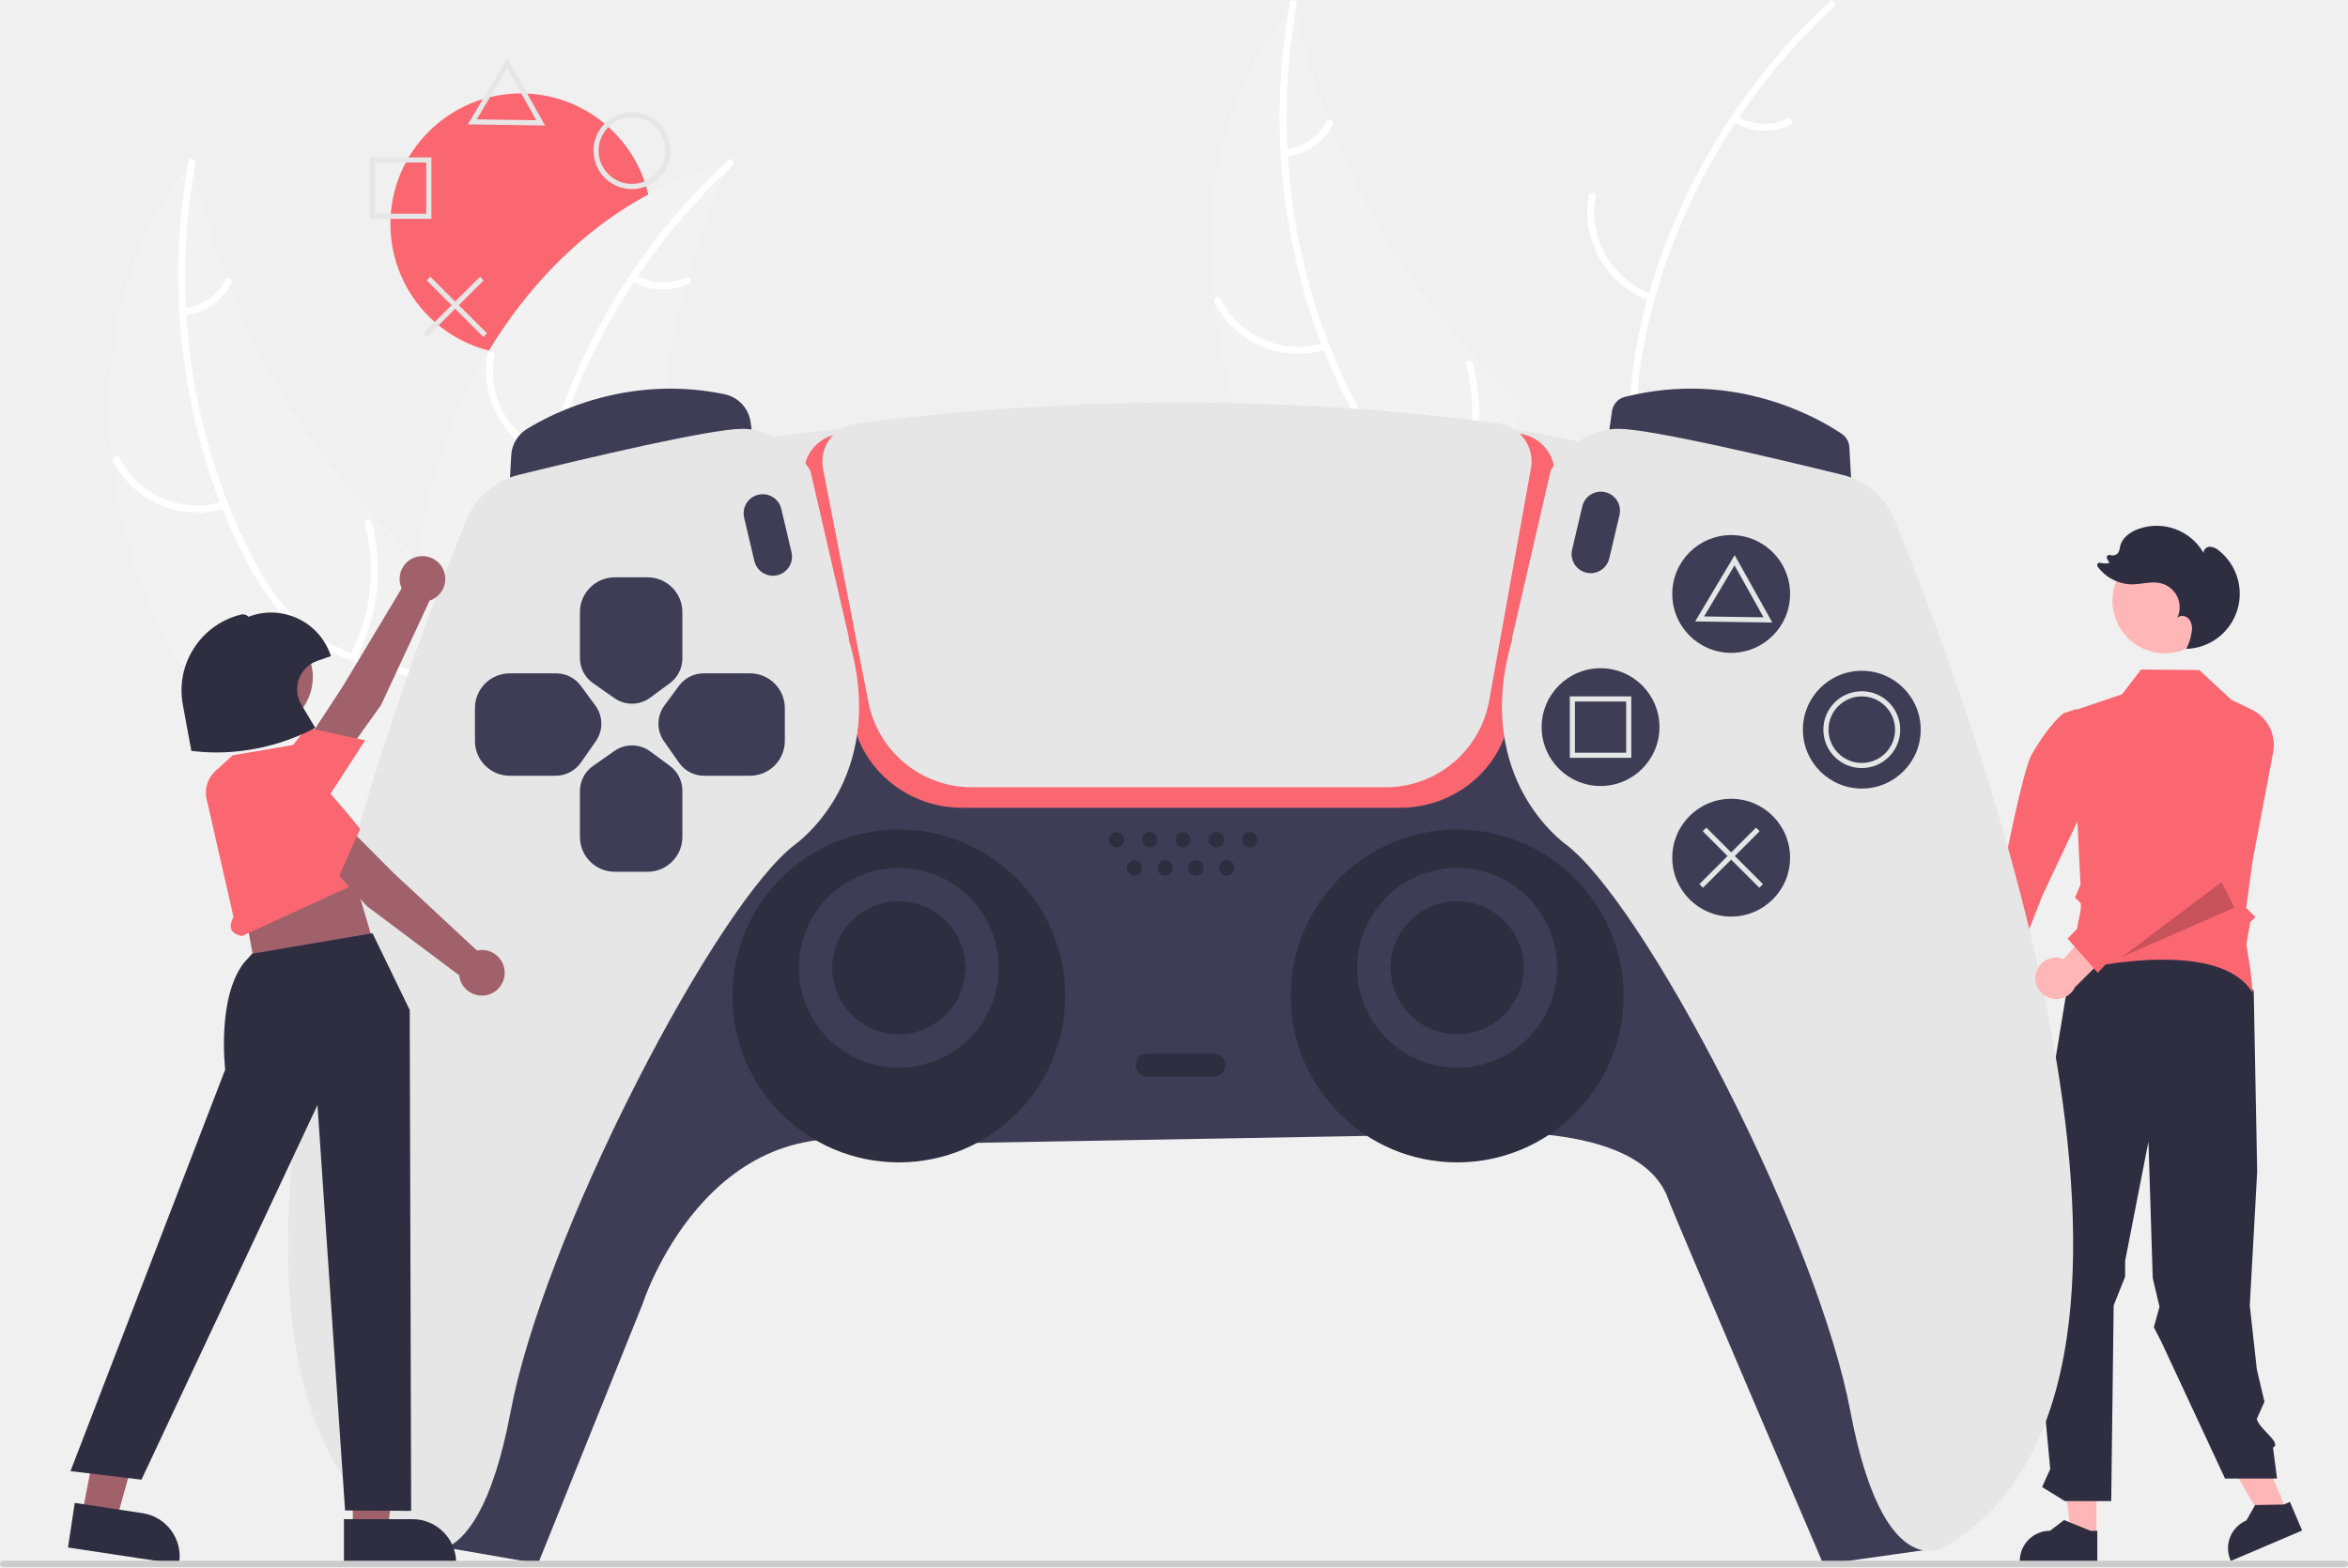
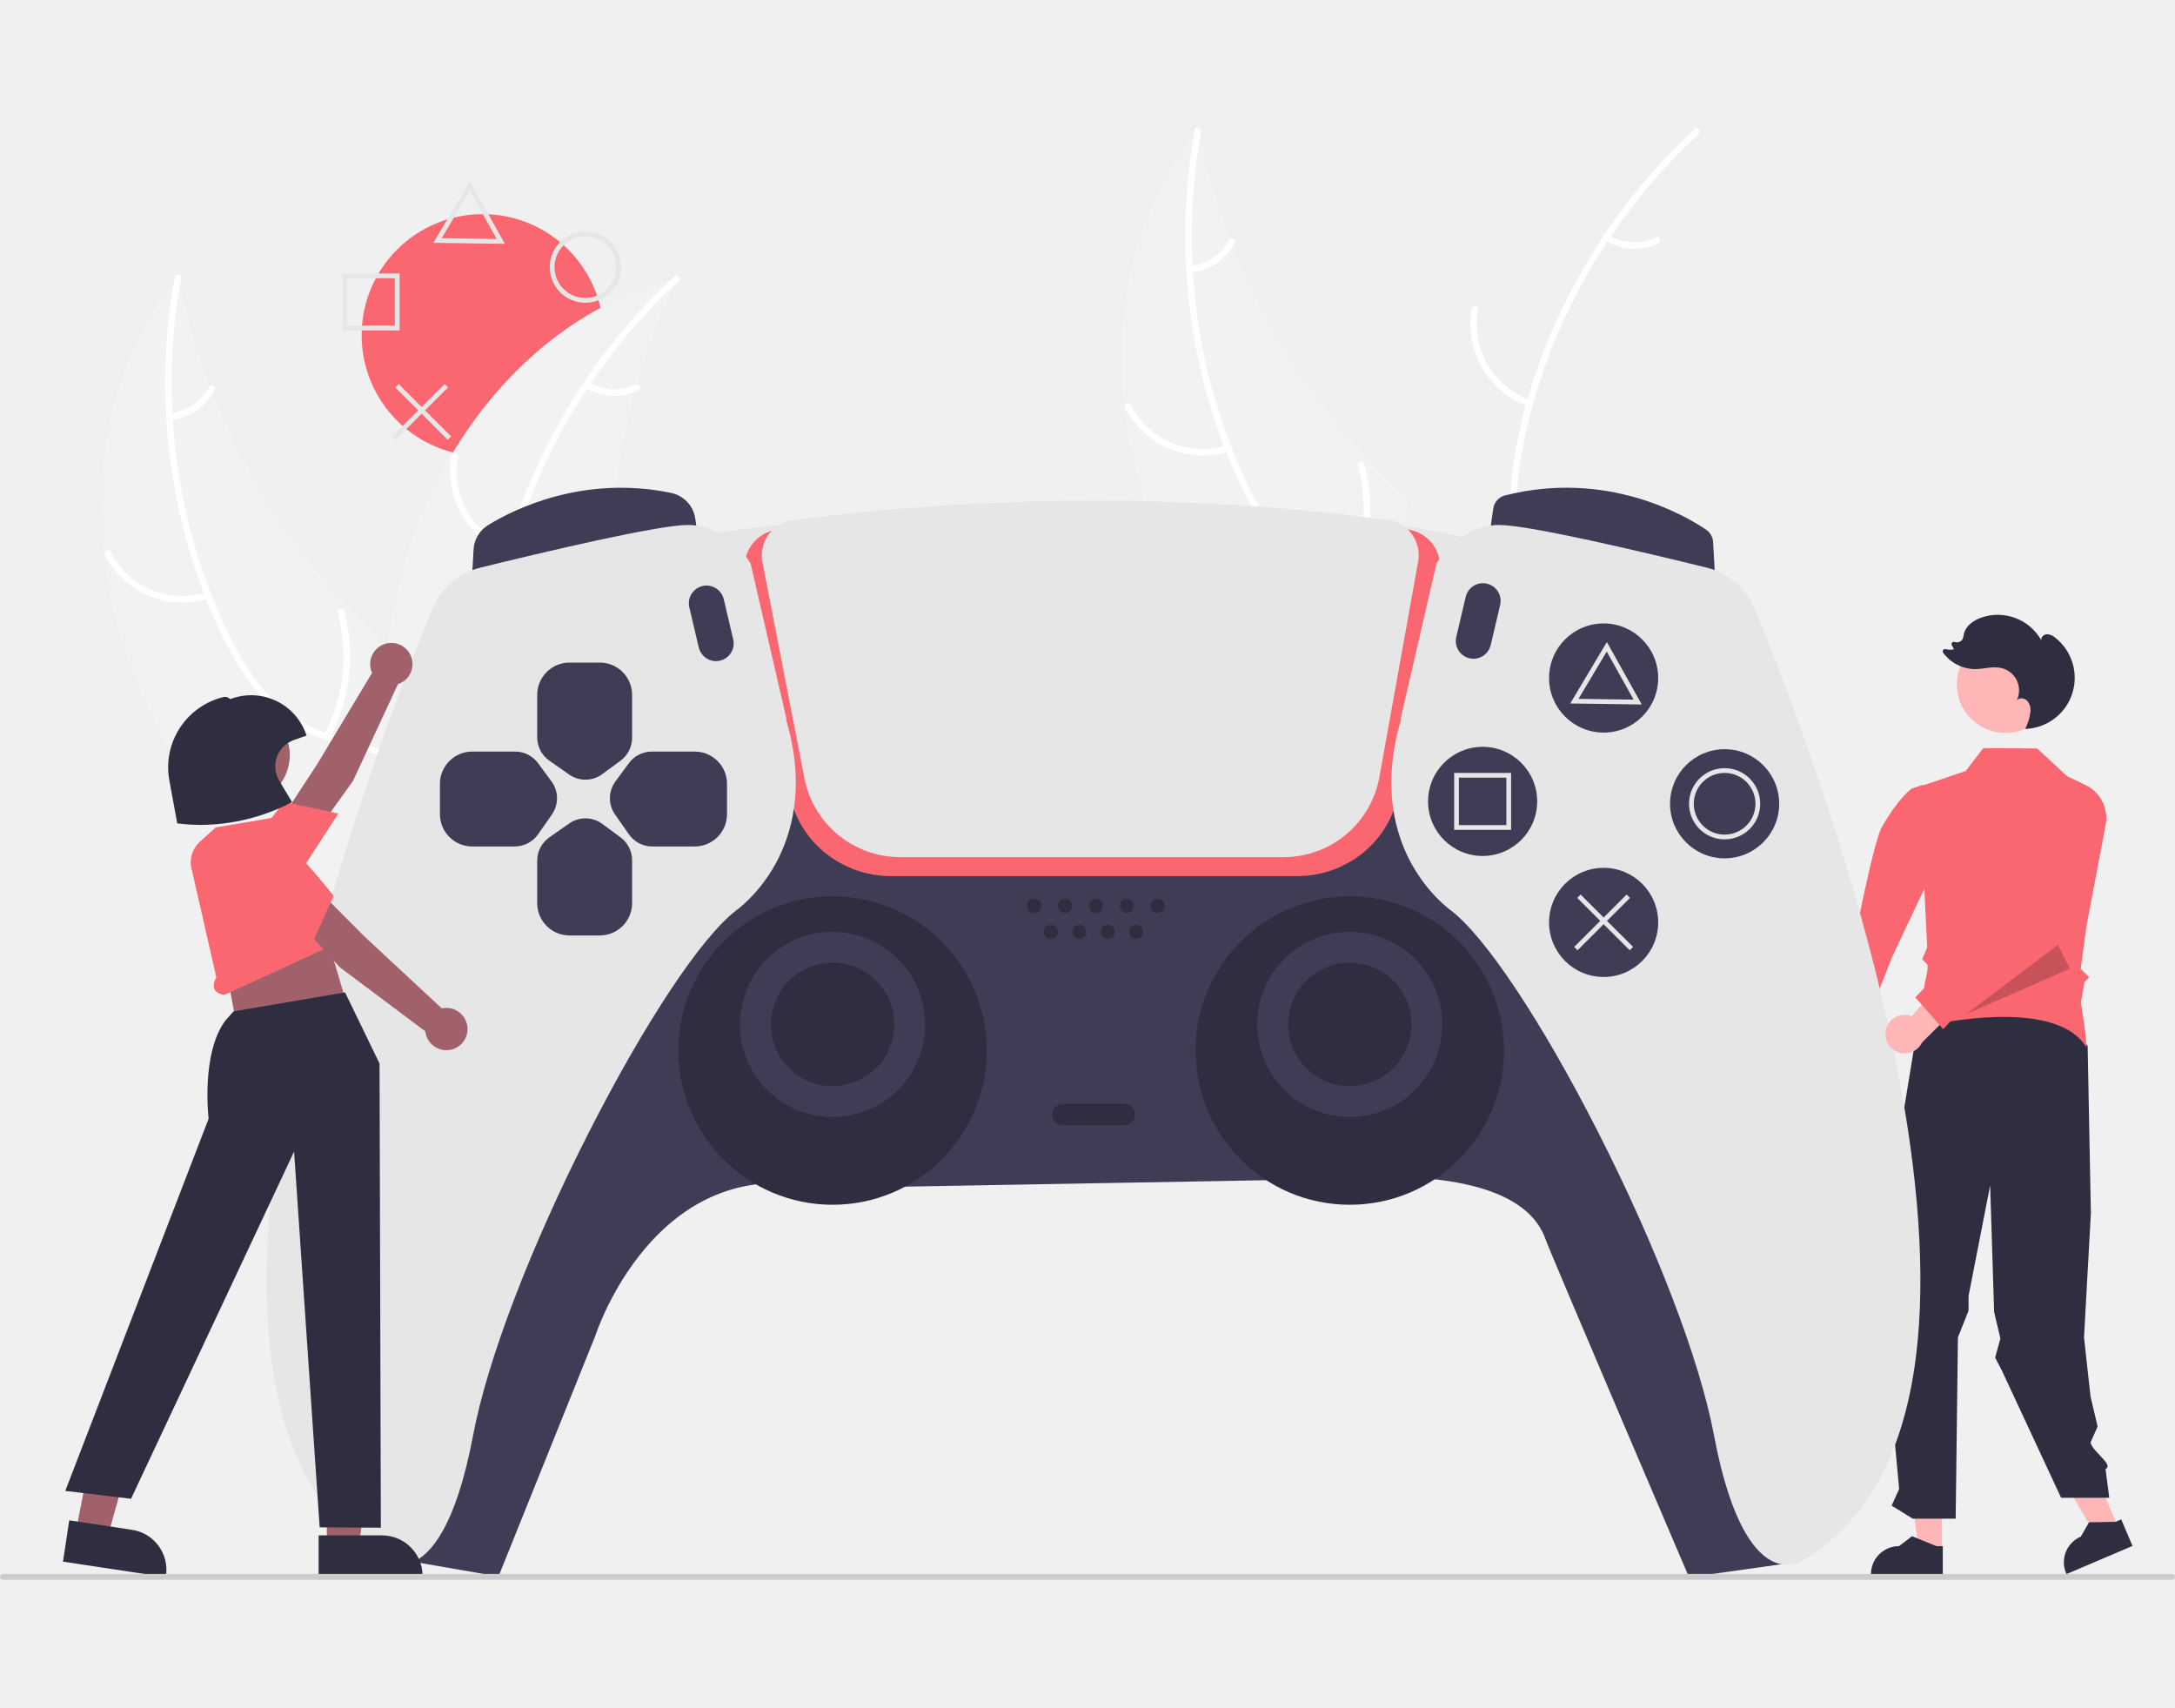
- <svg xmlns="http://www.w3.org/2000/svg" data-name="Layer 1" width="916.775" height="612.055" viewBox="0 0 916.775 612.055">
+ <svg xmlns="http://www.w3.org/2000/svg" data-name="Layer 1" width="700.775" height="550.055" viewBox="0 0 916.775 612.055">
  <polygon points="893.363 591.2 884.309 595.057 865.118 561.972 878.481 556.278 893.363 591.2" fill="#ffb6b6" />
  <polygon points="818.545 599.767 808.704 599.766 804.022 561.806 818.547 561.806 818.545 599.767" fill="#ffb6b6" />
  <path d="M960.504,754.006,930.24,754.005v-.383a11.78,11.78,0,0,1,11.78-11.779h.001l5.528-4.194,10.314,4.195,2.642 0Z" transform="translate(-141.6125 -143.9725)" fill="#2f2e41" />
  <path d="M1040.481,741.744l-27.841,11.865-.15-.352a11.78,11.78,0,0,1,6.218-15.455l.001-0,3.441-6.026,11.133-.185,2.43-1.036Z" transform="translate(-141.6125 -143.9725)" fill="#2f2e41" />
  <path d="M950.504,519.075l-14.957,91.075,4.071,13.572-5.341,9.612,7.844,84.415-3.184,7.01,8.896,5.487h18.102l.961-76.421,4.472-11.22V636.42l9.103-46.6,1.676,53.304,2.648,11.238-2.224,8.001,2.906,5.606,24.906,53.48h20.299l-1.57-12.094h0c3.637-1.841-5.46-7.223-6.334-11.204l2.989-6.725-2.989-12.703-2.741-24.822,2.89-52.395-1.36-70.556c-6.815-9.137-14.376-16.184-23.746-18.158Z" transform="translate(-141.6125 -143.9725)" fill="#2f2e41" />
  <circle id="e3f68381-4551-4dde-a951-c654c55667ae" data-name="ab6171fa-7d69-4734-b81c-8dff60f9761b" cx="845.316" cy="234.649" r="20.513" fill="#ffb6b6" />
  <path d="M902.352,540.594a8.072,8.072,0,0,1,7.543-9.814l8.263-27.471,9.553,11.444-9.312,24.332a8.116,8.116,0,0,1-16.048,1.509Z" transform="translate(-141.6125 -143.9725)" fill="#ffb6b6" />
  <path id="eb9b57ee-86ab-410d-b03f-f9f5ae1c3330-97" data-name="f348f81f-b961-4ae4-bc6b-758f6acfb12a" d="M955.956,427.68l-3.703-6.766-4.772,1.593s-5.268,3.399-12.645,16.233c-3.412,5.936-10.787,43.997-10.787,43.997L906.81,528.384l17.575,2.971,14.664-37.618,17-36Z" transform="translate(-141.6125 -143.9725)" fill="#fa6771" />
  <path d="M986.168,518.788c14.443,0,29.016,2.844,34.984,13.01-.156-2.21-.547-6.043-.953-9.56l-1.493-9.449,1.513-8.664,2-2-3.582-3.582,2.443-18.084,8.065-42.603A15.471,15.471,0,0,0,1020.62,421.034l-7.749-3.726-12.561-11.651-22.722-.17-7.413,9.637-19.514,6.628,3.275,67.761-2.147,5.01c.481.442,1.497,1.386,2.046,1.995.778.86-.213,5.291-.873,7.854l-.907,6.831,2.855,2.04-3.711,4.384-.742,5.565C954.144,522.32,970.076,518.788,986.168,518.788Z" transform="translate(-141.6125 -143.9725)" fill="#fa6771" />
  <path d="M992.176,398.13q.131-.289.262-.581c-.034.001-.067.006-.1.007Z" transform="translate(-141.6125 -143.9725)" fill="#2f2e41" />
  <path d="M1008.012,359.041a5.71,5.71,0,0,0-3.577-1.546c-1.326.043-2.672,1.241-2.397,2.539A21.08,21.08,0,0,0,976.67,350.521c-3.297,1.163-6.53,3.49-7.287,6.903a6.217,6.217,0,0,1-.783,2.548,2.909,2.909,0,0,1-3.096.784l-.033-.01a.969.969,0,0,0-1.171,1.368l.933,1.74a7.475,7.475,0,0,1-3.561-.076.968.968,0,0,0-1.028,1.507,16.879,16.879,0,0,0,13.459,6.918c3.727-.023,7.493-1.307,11.12-.45a9.659,9.659,0,0,1,6.497,13.56c1.114-1.219,3.268-.93,4.408.265a6.046,6.046,0,0,1,1.32,4.626,21.465,21.465,0,0,1-2.204,7.205,21.54,21.54,0,0,0,12.768-38.37Z" transform="translate(-141.6125 -143.9725)" fill="#2f2e41" />
  <circle cx="203.437" cy="87.481" r="51" fill="#fa6771" />
  <path d="M201.709,383.163c-25.59-56.603-24.647-128.351,15.068-176.115A286.207,286.207,0,0,0,319.216,374.734c20.447,16.145,44.87,31.973,50.455,57.42,3.476,15.834-1.451,32.581-9.968,46.373-8.518,13.793-20.39,25.139-32.127,36.32l-1.317,3.826C275.186,483.313,227.299,439.767,201.709,383.163Z" transform="translate(-141.6125 -143.9725)" fill="#f2f2f2" />
  <path d="M217.882,207.738c-9.14,50.048-2.35,103.341,19.866,149.194,4.803,9.913,10.538,19.552,18.216,27.525,7.682,7.977,16.866,12.998,27.432,16.083,9.659,2.82,19.866,4.586,28.672,9.706,9.281,5.396,15.041,14.45,17.285,24.832,2.745,12.703.763,25.636-1.616,38.215-2.641,13.967-5.605,28.432-1.778,42.473.464,1.701-2.203,2.321-2.666.623-6.658-24.428,6.287-48.521,4.478-73.08-.844-11.46-5.147-22.735-14.974-29.375-8.593-5.806-19.116-7.637-28.921-10.408-10.295-2.91-19.541-7.354-27.409-14.726-8.048-7.541-14.172-16.976-19.207-26.723-11.356-21.982-18.842-46.201-22.802-70.586a248.968,248.968,0,0,1,.809-84.56c.316-1.729,2.93-.909,2.616.808Z" transform="translate(-141.6125 -143.9725)" fill="#fff" />
  <path d="M229.741,342.409A36.702,36.702,0,0,1,185.858,324.161c-.796-1.571,1.608-2.882,2.405-1.309a33.986,33.986,0,0,0,40.855,16.891c1.675-.546,2.288,2.124.623,2.666Z" transform="translate(-141.6125 -143.9725)" fill="#fff" />
  <path d="M278.311,399.756a70.741,70.741,0,0,0,5.722-51.235c-.458-1.703,2.209-2.323,2.666-.623a73.581,73.581,0,0,1-6.063,53.303c-.826,1.56-3.147.106-2.325-1.445Z" transform="translate(-141.6125 -143.9725)" fill="#fff" />
  <path d="M213.423,264.354a20.775,20.775,0,0,0,16.281-11.115c.806-1.57,3.126-.114,2.325,1.445a23.28,23.28,0,0,1-17.984,12.336,1.415,1.415,0,0,1-1.644-1.022,1.376,1.376,0,0,1,1.022-1.644Z" transform="translate(-141.6125 -143.9725)" fill="#fff" />
  <path d="M427.099,207.602c-.475.994-.951,1.989-1.415,3.003a273.598,273.598,0,0,0-15.618,41.543c-.332,1.097-.653,2.213-.953,3.317a288.435,288.435,0,0,0-8.762,105.831,280.106,280.106,0,0,0,7.598,41.875c4.961,18.983,11.849,39.171,10.295,58.126a48.054,48.054,0,0,1-.786,5.895l-86.43,52.791c-.257.021-.502.063-.76.085l-3.354,2.266c-.235-.696-.463-1.423-.698-2.119-.138-.403-.256-.818-.394-1.221-.086-.273-.171-.546-.264-.787-.029-.091-.057-.182-.074-.253-.093-.241-.154-.475-.235-.696q-1.933-6.089-3.786-12.227c-.012-.02-.012-.02-.005-.051-9.337-31.202-16.151-63.457-17.852-95.721-.051-.971-.115-1.961-.126-2.955a267.285,267.285,0,0,1,1.507-43.592,236.291,236.291,0,0,1,4.046-23.564,196.492,196.492,0,0,1,22.763-57.063c21.002-35.301,53.061-63.492,92.296-73.73C425.098,208.094,426.084,207.844,427.099,207.602Z" transform="translate(-141.6125 -143.9725)" fill="#f2f2f2" />
  <path d="M427.575,208.818c-37.43,34.458-64.095,81.097-73.964,131.084-2.134,10.807-3.358,21.956-2.027,32.945,1.331,10.994,5.641,20.533,12.22,29.357,6.014,8.067,13.101,15.623,17.049,25.012,4.162,9.896,3.31,20.593-1.149,30.234-5.456,11.796-14.826,20.928-24.298,29.54-10.518,9.562-21.594,19.327-26.992,32.842-.654,1.637-3.157.527-2.504-1.108,9.391-23.513,34.233-34.956,47.575-55.655,6.226-9.659,9.578-21.252,5.73-32.469-3.365-9.809-10.666-17.607-16.826-25.723-6.468-8.522-11.175-17.637-13.018-28.26-1.885-10.867-1.095-22.087.753-32.901,4.168-24.389,12.772-48.233,24.291-70.088a248.968,248.968,0,0,1,51.557-67.03c1.293-1.19,2.887,1.038,1.602,2.22Z" transform="translate(-141.6125 -143.9725)" fill="#fff" />
  <path d="M355.962,323.484A36.702,36.702,0,0,1,331.911,282.494c.31-1.734,3.019-1.333,2.709.403a33.986,33.986,0,0,0,22.451,38.084c1.666.573.548,3.073-1.108,2.504Z" transform="translate(-141.6125 -143.9725)" fill="#fff" />
  <path d="M360.216,398.515A70.741,70.741,0,0,0,395.632,361.052c.66-1.635,3.163-.525,2.504,1.108a73.581,73.581,0,0,1-36.933,38.909c-1.599.748-2.577-1.81-.987-2.554Z" transform="translate(-141.6125 -143.9725)" fill="#fff" />
  <path d="M389.928,251.337a20.775,20.775,0,0,0,19.691.927c1.589-.768,2.565,1.791.987,2.554a23.28,23.28,0,0,1-21.786-.977,1.415,1.415,0,0,1-.698-1.806,1.376,1.376,0,0,1,1.806-.698Z" transform="translate(-141.6125 -143.9725)" fill="#fff" />
  <path d="M631.709,321.163c-25.59-56.603-24.647-128.351,15.068-176.115A286.207,286.207,0,0,0,749.216,312.734c20.447,16.145,44.87,31.973,50.455,57.42,3.476,15.834-1.451,32.581-9.968,46.373-8.518,13.793-20.39,25.139-32.127,36.32l-1.317,3.826C705.186,421.313,657.299,377.767,631.709,321.163Z" transform="translate(-141.6125 -143.9725)" fill="#f2f2f2" />
  <path d="M647.882,145.738c-9.14,50.048-2.35,103.341,19.866,149.194,4.803,9.913,10.538,19.552,18.216,27.525,7.682,7.977,16.866,12.998,27.432,16.083,9.659,2.82,19.866,4.586,28.672,9.706,9.281,5.396,15.041,14.45,17.285,24.832,2.745,12.703.763,25.636-1.616,38.215-2.641,13.967-5.605,28.432-1.778,42.473.464,1.701-2.203,2.321-2.666.623-6.658-24.428,6.287-48.521,4.478-73.08-.844-11.46-5.147-22.735-14.974-29.375-8.593-5.806-19.116-7.637-28.921-10.408-10.295-2.91-19.541-7.354-27.409-14.726-8.048-7.541-14.172-16.976-19.207-26.723-11.356-21.982-18.842-46.201-22.802-70.586a248.968,248.968,0,0,1,.809-84.56c.316-1.729,2.93-.909,2.616.808Z" transform="translate(-141.6125 -143.9725)" fill="#fff" />
  <path d="M659.741,280.409A36.702,36.702,0,0,1,615.858,262.161c-.796-1.571,1.608-2.882,2.405-1.309a33.986,33.986,0,0,0,40.855,16.891c1.675-.546,2.288,2.124.623,2.666Z" transform="translate(-141.6125 -143.9725)" fill="#fff" />
  <path d="M708.311,337.756a70.741,70.741,0,0,0,5.722-51.235c-.458-1.703,2.209-2.323,2.666-.623a73.581,73.581,0,0,1-6.063,53.303c-.826,1.56-3.147.106-2.325-1.445Z" transform="translate(-141.6125 -143.9725)" fill="#fff" />
  <path d="M643.423,202.354a20.775,20.775,0,0,0,16.281-11.115c.806-1.57,3.126-.114,2.325,1.445a23.28,23.28,0,0,1-17.984,12.336,1.415,1.415,0,0,1-1.644-1.022,1.376,1.376,0,0,1,1.022-1.644Z" transform="translate(-141.6125 -143.9725)" fill="#fff" />
  <path d="M857.099,145.602c-.475.994-.951,1.989-1.415,3.003a273.598,273.598,0,0,0-15.618,41.543c-.332,1.097-.653,2.213-.953,3.317a288.435,288.435,0,0,0-8.762,105.831,280.106,280.106,0,0,0,7.598,41.875c4.961,18.983,11.849,39.171,10.295,58.126a48.054,48.054,0,0,1-.786,5.895l-86.43,52.791c-.257.021-.502.063-.76.085l-3.354,2.266c-.235-.696-.463-1.423-.698-2.119-.138-.403-.256-.818-.394-1.221-.086-.273-.171-.546-.264-.787-.029-.091-.057-.182-.074-.253-.093-.241-.154-.475-.235-.696q-1.933-6.089-3.786-12.227c-.012-.02-.012-.02-.005-.051-9.337-31.202-16.151-63.457-17.852-95.721-.051-.971-.115-1.961-.126-2.955a267.285,267.285,0,0,1,1.507-43.592,236.291,236.291,0,0,1,4.046-23.564,196.492,196.492,0,0,1,22.763-57.063c21.002-35.301,53.061-63.492,92.296-73.73C855.098,146.094,856.083,145.844,857.099,145.602Z" transform="translate(-141.6125 -143.9725)" fill="#f0f0f0" />
  <path d="M857.575,146.818c-37.43,34.458-64.095,81.097-73.964,131.084-2.134,10.807-3.358,21.956-2.027,32.945,1.331,10.994,5.641,20.533,12.22,29.357,6.014,8.067,13.101,15.623,17.049,25.012,4.162,9.896,3.31,20.593-1.149,30.234-5.456,11.796-14.826,20.928-24.298,29.54-10.518,9.562-21.594,19.327-26.992,32.842-.654,1.637-3.157.527-2.504-1.108,9.391-23.513,34.233-34.956,47.575-55.655,6.226-9.659,9.578-21.252,5.73-32.469-3.365-9.809-10.666-17.607-16.826-25.723-6.468-8.522-11.175-17.637-13.018-28.26-1.885-10.867-1.095-22.087.753-32.901,4.168-24.389,12.772-48.233,24.291-70.088a248.968,248.968,0,0,1,51.557-67.03c1.293-1.19,2.887,1.038,1.602,2.22Z" transform="translate(-141.6125 -143.9725)" fill="#fff" />
  <path d="M785.962,261.484A36.702,36.702,0,0,1,761.911,220.494c.31-1.734,3.019-1.333,2.709.403a33.986,33.986,0,0,0,22.451,38.084c1.666.573.548,3.073-1.108,2.504Z" transform="translate(-141.6125 -143.9725)" fill="#fff" />
  <path d="M790.216,336.515A70.741,70.741,0,0,0,825.632,299.052c.66-1.635,3.163-.525,2.504,1.108a73.581,73.581,0,0,1-36.933,38.909c-1.599.748-2.577-1.81-.987-2.554Z" transform="translate(-141.6125 -143.9725)" fill="#fff" />
  <path d="M819.928,189.337a20.775,20.775,0,0,0,19.691.927c1.589-.768,2.565,1.791.987,2.554a23.28,23.28,0,0,1-21.786-.977,1.415,1.415,0,0,1-.698-1.806,1.376,1.376,0,0,1,1.806-.698Z" transform="translate(-141.6125 -143.9725)" fill="#fff" />
  <path d="M305.549,740.954l9.447,7.316,36.729,6.373L392.549,653.162s25-78.209,95-62.209l225-4s69.083-7.08,80.5,25.5c2.162,6.171,60.5,142.5,60.5,142.5l40.902-5.773-4.902-116.227-97.146-225.5-168.854-10.543-174,12.043Z" transform="translate(-141.6125 -143.9725)" fill="#3f3d56" />
  <circle cx="350.937" cy="388.981" r="65" fill="#2f2e41" />
  <circle cx="568.937" cy="388.981" r="65" fill="#2f2e41" />
  <path d="M416.549,319.954l26.763-5.248s201.504-28.752,328.87,5.248l-9.634,27-337-2Z" transform="translate(-141.6125 -143.9725)" fill="#e6e6e6" />
  <path d="M688.238,459.454H517.229c-20.764,0-38.709-14.377-42.67-34.187l-18.715-93.604a14.991,14.991,0,0,1,2.59-11.824,15.938,15.938,0,0,1,10.949-6.432c90.192-11.195,179.502-11.214,265.45-.058a15.699,15.699,0,0,1,10.79,6.352,15.013,15.013,0,0,1,2.671,11.672l-17.276,93.317C727.29,444.833,709.298,459.454,688.238,459.454Z" transform="translate(-141.6125 -143.9725)" fill="#fa6771" />
  <path d="M340.479,335.193l.745-13.395a12.935,12.935,0,0,1,6.149-10.306c10.797-6.624,39.923-21.208,77.092-13.563a12.977,12.977,0,0,1,10.212,10.846l.995,6.97Z" transform="translate(-141.6125 -143.9725)" fill="#3f3d56" />
  <path d="M864.62,335.193l-95.193-19.448,1.599-11.197A6.692,6.692,0,0,1,776.036,298.978c42.865-10.757,75.676,8.346,84.711,14.458a6.761,6.761,0,0,1,2.952,5.197Z" transform="translate(-141.6125 -143.9725)" fill="#3f3d56" />
  <path d="M310.254,749.689a11.995,11.995,0,0,1-6.492-1.826c-25.489-14.884-41.379-42.159-47.194-81.046-4.803-32.121-2.797-72.438,5.961-119.833C278.058,462.957,310.605,378.968,323.877,346.758a29.376,29.376,0,0,1,20.071-17.284c27.362-6.73,75.127-18.02,87.601-18.02,17.095,0,26.344,16.092,26.436,16.255l.051.133,15.013,65.101v.939c8.282,28.022,2.128,48.265-4.497,60.313-7.191,13.077-16.496,19.606-16.588,19.67-14.611,11.123-38.415,46.956-62.105,93.503-24.619,48.372-42.869,96.102-48.818,127.679-7.282,38.649-17.956,50.481-25.628,53.601A13.602,13.602,0,0,1,310.254,749.689Z" transform="translate(-141.6125 -143.9725)" fill="#e6e6e6" />
  <path d="M682.601,451.454H521.021a41.168,41.168,0,0,1-40.345-33.262l-17.683-91.036a15.02,15.02,0,0,1,12.814-17.769c85.224-10.888,169.614-10.907,250.825-.057a15.006,15.006,0,0,1,12.741,17.543L723.051,417.63A41.065,41.065,0,0,1,682.601,451.454Z" transform="translate(-141.6125 -143.9725)" fill="#e6e6e6" />
  <path d="M894.848,749.69a13.609,13.609,0,0,1-5.162-1.043c-7.672-3.119-18.347-14.951-25.628-53.601-5.949-31.577-24.199-79.307-48.818-127.679-23.69-46.547-47.495-82.38-62.124-93.516-.075-.051-9.379-6.58-16.57-19.657-6.625-12.048-12.779-32.291-4.497-60.313l.013-1.052L747.078,327.771l.035-.062c.092-.163,9.341-16.255,26.436-16.255,12.474,0,60.239,11.29,87.601,18.02a29.38,29.38,0,0,1,20.071,17.284h0c13.272,32.21,45.819,116.199,61.348,200.226,8.759,47.395,10.765,87.712,5.961,119.833-5.815,38.887-21.706,66.162-47.229,81.068A11.948,11.948,0,0,1,894.848,749.69Z" transform="translate(-141.6125 -143.9725)" fill="#e6e6e6" />
  <circle cx="350.937" cy="377.981" r="39" fill="#3f3d56" />
  <circle cx="350.937" cy="377.981" r="26" fill="#2f2e41" />
  <circle cx="568.937" cy="377.981" r="39" fill="#3f3d56" />
  <circle cx="568.937" cy="377.981" r="26" fill="#2f2e41" />
  <circle cx="435.937" cy="327.981" r="3" fill="#2f2e41" />
  <circle cx="448.937" cy="327.981" r="3" fill="#2f2e41" />
  <circle cx="442.937" cy="338.981" r="3" fill="#2f2e41" />
  <circle cx="454.937" cy="338.981" r="3" fill="#2f2e41" />
  <circle cx="466.937" cy="338.981" r="3" fill="#2f2e41" />
  <circle cx="478.937" cy="338.981" r="3" fill="#2f2e41" />
  <circle cx="461.937" cy="327.981" r="3" fill="#2f2e41" />
  <circle cx="474.937" cy="327.981" r="3" fill="#2f2e41" />
  <circle cx="487.937" cy="327.981" r="3" fill="#2f2e41" />
  <path d="M615.549,564.454h-26a4.5,4.5,0,1,1,0-9h26a4.5,4.5,0,0,1,0,9Z" transform="translate(-141.6125 -143.9725)" fill="#2f2e41" />
  <path d="M443.393,368.84a7.464,7.464,0,0,1-7.244-5.75l-3.987-16.928a7.457,7.457,0,0,1,14.517-3.419l3.987,16.928a7.467,7.467,0,0,1-7.272,9.169Z" transform="translate(-141.6125 -143.9725)" fill="#3f3d56" />
  <path d="M762.705,367.84a7.467,7.467,0,0,1-7.272-9.169l3.987-16.928a7.457,7.457,0,0,1,14.517,3.419l-3.987,16.928a7.464,7.464,0,0,1-7.244,5.75Z" transform="translate(-141.6125 -143.9725)" fill="#3f3d56" />
  <path d="M388.378,418.807a11.942,11.942,0,0,1-6.858-2.164l-8.37-5.859a11.968,11.968,0,0,1-5.101-9.797V383.044a13.606,13.606,0,0,1,13.59-13.59h12.819a13.606,13.606,0,0,1,13.59,13.59v18.12a12.002,12.002,0,0,1-4.865,9.627l-7.712,5.683A11.942,11.942,0,0,1,388.378,418.807Z" transform="translate(-141.6125 -143.9725)" fill="#3f3d56" />
  <path d="M394.459,484.454H381.64a13.606,13.606,0,0,1-13.59-13.59V452.92a11.968,11.968,0,0,1,5.101-9.797l8.37-5.859a11.95,11.95,0,0,1,13.952.17l7.712,5.683a12.002,12.002,0,0,1,4.865,9.627V470.863A13.606,13.606,0,0,1,394.459,484.454Z" transform="translate(-141.6125 -143.9725)" fill="#3f3d56" />
  <path d="M434.459,446.954H416.516a11.968,11.968,0,0,1-9.797-5.101l-5.859-8.37a11.949,11.949,0,0,1,.17-13.952l5.683-7.712a12.002,12.002,0,0,1,9.627-4.865h18.12a13.606,13.606,0,0,1,13.59,13.59V433.363A13.606,13.606,0,0,1,434.459,446.954Z" transform="translate(-141.6125 -143.9725)" fill="#3f3d56" />
  <path d="M358.583,446.954H340.64a13.606,13.606,0,0,1-13.59-13.59V420.544a13.606,13.606,0,0,1,13.59-13.59h18.12a12.002,12.002,0,0,1,9.627,4.865l5.683,7.712a11.949,11.949,0,0,1,.17,13.952l-5.859,8.37A11.968,11.968,0,0,1,358.583,446.954Z" transform="translate(-141.6125 -143.9725)" fill="#3f3d56" />
  <circle cx="675.937" cy="231.981" r="23" fill="#3f3d56" />
  <circle cx="726.937" cy="284.981" r="23" fill="#3f3d56" />
  <circle cx="675.937" cy="334.981" r="23" fill="#3f3d56" />
  <circle cx="624.937" cy="283.981" r="23" fill="#3f3d56" />
  <path d="M868.549,443.954a15,15,0,1,1,15-15A15.017,15.017,0,0,1,868.549,443.954Zm0-28a13,13,0,1,0,13,13A13.014,13.014,0,0,0,868.549,415.954Z" transform="translate(-141.6125 -143.9725)" fill="#e6e6e6" />
  <path d="M833.621,387.113l-30.145-.426,15.442-25.893Zm-26.652-2.377,23.217.329-11.324-20.27Z" transform="translate(-141.6125 -143.9725)" fill="#e6e6e6" />
  <path d="M778.549,439.954h-24v-24h24Zm-22-2h20v-20h-20Z" transform="translate(-141.6125 -143.9725)" fill="#e6e6e6" />
  <polygon points="688.348 345.307 677.353 334.333 687.049 324.655 685.635 323.239 675.937 332.919 666.238 323.239 664.825 324.655 674.521 334.333 663.526 345.307 664.939 346.723 675.937 335.746 686.935 346.723 688.348 345.307" fill="#e6e6e6" />
  <path d="M388.344,217.812a15,15,0,1,1,15-15A15.017,15.017,0,0,1,388.344,217.812Zm0-28a13,13,0,1,0,13,13A13.014,13.014,0,0,0,388.344,189.812Z" transform="translate(-141.6125 -143.9725)" fill="#e6e6e6" />
  <path d="M354.417,192.972l-30.145-.426,15.442-25.893Zm-26.652-2.377,23.217.329-11.324-20.27Z" transform="translate(-141.6125 -143.9725)" fill="#e6e6e6" />
  <path d="M310.049,229.454h-24v-24h24Zm-22-2h20v-20h-20Z" transform="translate(-141.6125 -143.9725)" fill="#e6e6e6" />
  <polygon points="190.143 130.165 179.148 119.191 188.844 109.514 187.431 108.098 177.732 117.778 168.033 108.098 166.62 109.514 176.316 119.191 165.321 130.165 166.734 131.581 177.732 120.604 188.73 131.581 190.143 130.165" fill="#e6e6e6" />
  <polygon points="867.437 344.481 828.622 373.694 872.437 354.481 867.437 344.481" opacity="0.2" />
  <polygon points="149.437 380.481 100.437 382.481 94.437 349.481 136.437 336.481 149.437 380.481" fill="#a0616a" />
  <path d="M273.034,443.577l-10.929-11.128,13.401-20.49,22.936-38.179a8.926,8.926,0,1,1,10.904,4.78l-18.932,40.759Z" transform="translate(-141.6125 -143.9725)" fill="#a0616a" />
  <path d="M260.927,468.982a12.317,12.317,0,0,1-12.152,5.502,11.515,11.515,0,0,1-9.675-8.11,10.979,10.979,0,0,1,1.21-9.166c7.311-12.325,20.796-28.602,20.931-28.765l.215-.259,22.743,4.927Z" transform="translate(-141.6125 -143.9725)" fill="#fa6771" />
  <polygon points="137.758 597.772 151.347 597.771 157.811 545.356 137.755 545.357 137.758 597.772" fill="#a0616a" />
  <path d="M275.904,737.308l26.762-.001h.001a17.056,17.056,0,0,1,17.055,17.055v.554l-43.817.002Z" transform="translate(-141.6125 -143.9725)" fill="#2f2e41" />
  <polygon points="31.948 591.89 45.384 593.92 59.612 543.061 41.998 540.063 31.948 591.89" fill="#a0616a" />
  <path d="M170.796,730.957l26.461,4.0.001 0a17.056,17.056,0,0,1,14.314,19.412l-.083.548-43.325-6.549Z" transform="translate(-141.6125 -143.9725)" fill="#2f2e41" />
  <path d="M240.049,516.454l47-8L301.592,538.43l.554,195.637-25.795-.161-10.783-158.344L196.845,721.874l-27.711-3.325L229.544,561.707s-3.325-27.711,7.205-41.566Z" transform="translate(-141.6125 -143.9725)" fill="#2f2e41" />
  <path d="M222.601,457.395a11.744,11.744,0,0,1,3.239-12.395l6.68-6.071,18.831-3.173,11.774-2.14,18.925,54.838-45.963,21.117c-4.034-.871-5.645-3.077-3.298-7.465Z" transform="translate(-141.6125 -143.9725)" fill="#fa6771" />
  <path d="M264.784,475.898l13.148-8.391,17.275,17.349L327.816,515.194a8.926,8.926,0,1,1-6.933,9.679l-35.962-26.953Z" transform="translate(-141.6125 -143.9725)" fill="#a0616a" />
  <path d="M242.432,458.797a12.315,12.315,0,0,1-2.869-13.026,11.521,11.521,0,0,1,9.936-7.788,10.979,10.979,0,0,1,8.718,3.08c10.546,9.702,23.682,26.263,23.813,26.428l.209.264-9.525,21.232Z" transform="translate(-141.6125 -143.9725)" fill="#fa6771" />
  <circle cx="101.474" cy="264.44" r="20.671" fill="#a0616a" />
  <path d="M226.351,437.861a79.196,79.196,0,0,1-9.59-.585l-.436-.053L212.995,419.147a30.496,30.496,0,0,1,22.79-35.161,2.834,2.834,0,0,1,2.822.874l.794-.277a24.518,24.518,0,0,1,31.224,15.079l.197.565-5.299,1.848a11.766,11.766,0,0,0-6.212,17.168l5.418,9.02-.577.289A83.749,83.749,0,0,1,226.351,437.861Z" transform="translate(-141.6125 -143.9725)" fill="#2f2e41" />
  <path d="M936.509,524.362a8.072,8.072,0,0,1,10.904-5.858l18.8-21.667,4.021,14.354-18.469,18.375a8.116,8.116,0,0,1-15.256-5.204Z" transform="translate(-141.6125 -143.9725)" fill="#ffb6b6" />
  <path id="fb39b7b9-f69c-40b6-9f40-8573a72b247d-98" data-name="f348f81f-b961-4ae4-bc6b-758f6acfb12a" d="M1020.4,429.103l7.702-.416,1.16,4.896s-.114,6.269-7.137,19.299-61.434,71.045-61.434,71.045l-11.784-13.373,29.126-30L995.672,449.109Z" transform="translate(-141.6125 -143.9725)" fill="#fa6771" />
  <path id="b116d6b4-a736-490c-92f3-c8fac06531ff-99" data-name="Path 2960" d="M142.86,756.028h914.281a1.247,1.247,0,0,0,0-2.494h-914.281a1.247,1.247,0,1,0,0,2.494Z" transform="translate(-141.6125 -143.9725)" fill="#ccc" />
</svg>
